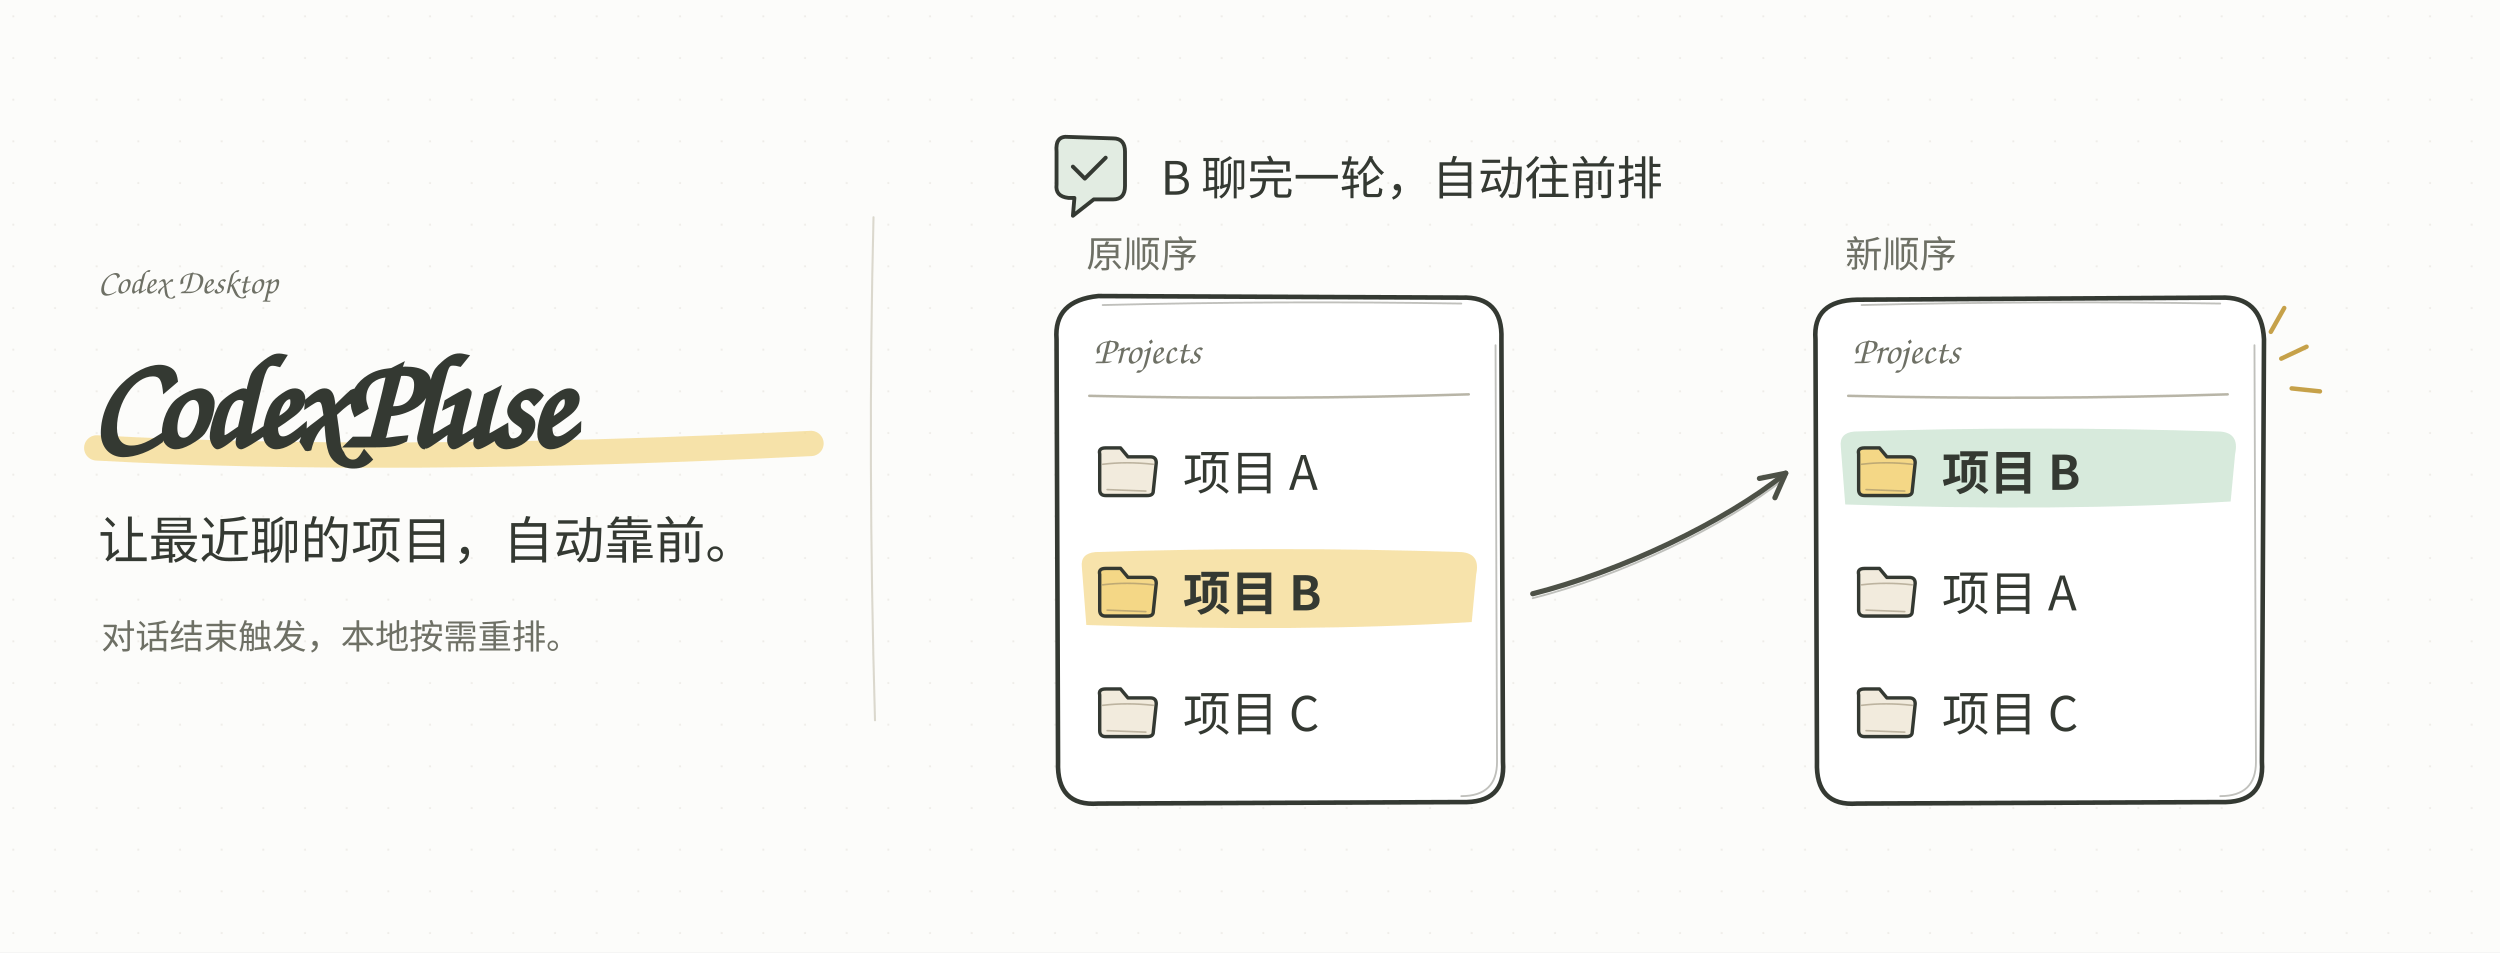
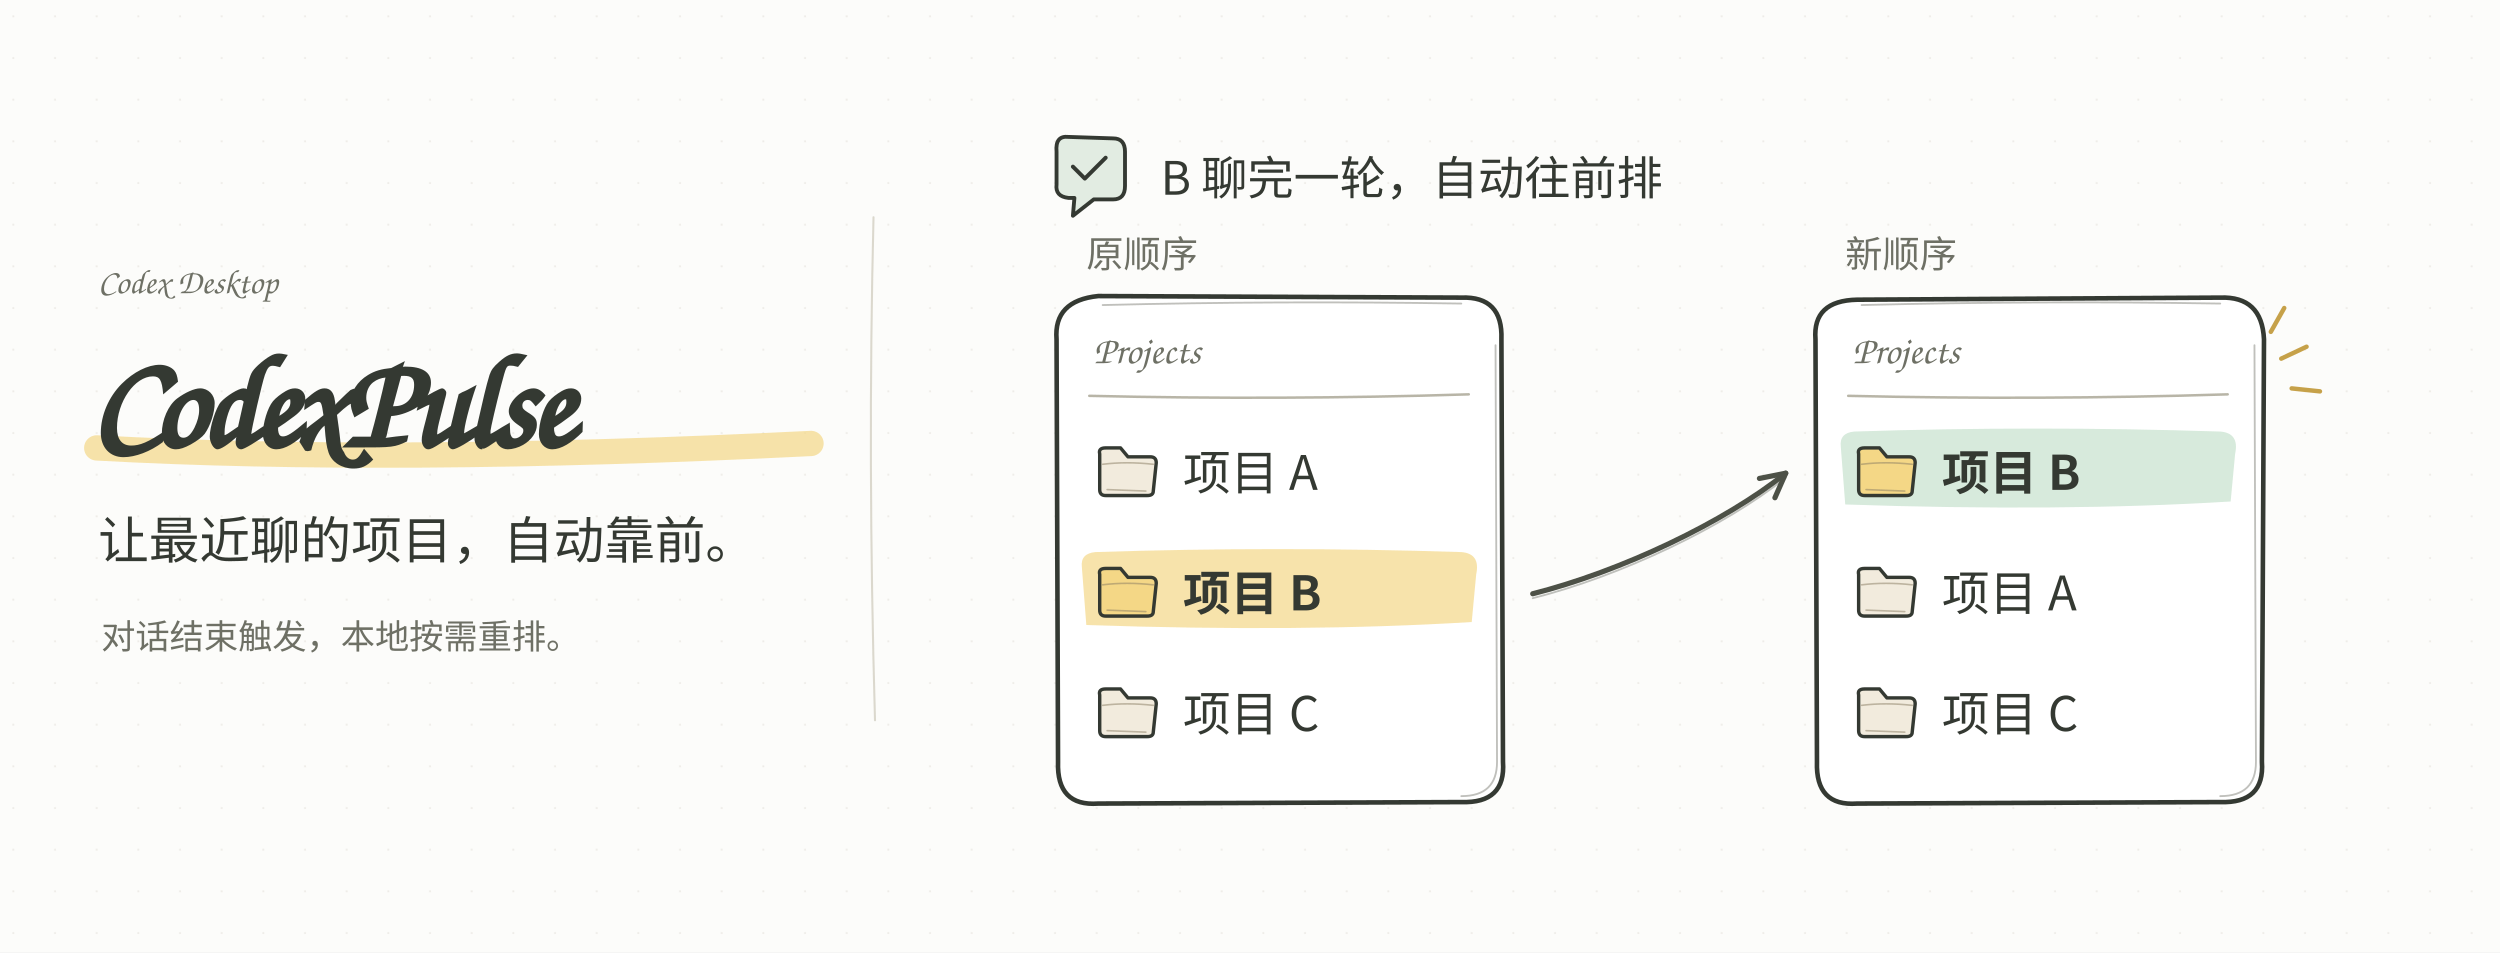
<svg xmlns="http://www.w3.org/2000/svg" width="1680" height="640" viewBox="0 0 1680 640" role="img" aria-labelledby="hero-zh-cn-title">
  <rect width="1680" height="640" fill="#FCFCFA" />
  <defs>
    <pattern id="hero-zh-cn-paper-dots" width="28" height="28" patternUnits="userSpaceOnUse">
      <circle cx="9" cy="11" r=".7" fill="#A69C87" opacity=".16" />
    </pattern>
  </defs>
  <rect width="1680" height="640" fill="url(#hero-zh-cn-paper-dots)" />
  <path d="M65 301 Q264 312 545 298" fill="none" stroke="#F4D786" stroke-width="17" opacity="0.7" stroke-linecap="round" stroke-linejoin="round" />
  <path d="M587 146 Q583 309 588 484" fill="none" stroke="#C9C5B6" stroke-width="1.4" opacity="0.65" stroke-linecap="round" stroke-linejoin="round" />
  <g transform="rotate(0 860 370)">
    <path d="M738 198.95 Q708 202 710 228 L711 512 Q710 542 738 540 L982 539 Q1012 540 1010 512 L1008.95 228 Q1010 199 982 200 Z" fill="#FFFFFF" stroke="#343932" stroke-width="3.1" opacity="1" stroke-linecap="round" stroke-linejoin="round" />
    <path d="M741 205 Q860 202 982 204 M1005 232 L1006 512 Q1006 535 982 535" fill="none" stroke="#68695F" stroke-width="1.25" opacity="0.42" stroke-linecap="round" stroke-linejoin="round" />
  </g>
  <path d="M732 266 Q860 269 987 265" fill="none" stroke="#B8B5A7" stroke-width="1.7" opacity="1" stroke-linecap="round" stroke-linejoin="round" />
  <g transform="translate(738 298)">
    <path d="M1 7 Q0 3 5 3 L15 3 L20 9 L35 9 Q39 9 39 13 L37 32 Q37 35 33 35 L5 35 Q1 35 1 31 Z" fill="#F2EBDD" stroke="#343932" stroke-width="2.3" opacity="1" stroke-linecap="round" stroke-linejoin="round" />
    <path d="M3 14 Q19 12 37 14 M6 31 L32 32" fill="none" stroke="#887C62" stroke-width="1.1" opacity="0.5" stroke-linecap="round" stroke-linejoin="round" />
  </g>
  <path d="M736 371 Q858 367 982 371       Q995 372 992 386 L989 418       Q875 425 730 420 L727 381 Q726 372 736 371 Z" fill="#F6DE9B" stroke="#343932" stroke-width="0" opacity="0.84" stroke-linecap="round" stroke-linejoin="round" />
  <g transform="translate(738 379)">
    <path d="M1 7 Q0 3 5 3 L15 3 L20 9 L35 9 Q39 9 39 13 L37 32 Q37 35 33 35 L5 35 Q1 35 1 31 Z" fill="#F4D786" stroke="#343932" stroke-width="2.3" opacity="1" stroke-linecap="round" stroke-linejoin="round" />
    <path d="M3 14 Q19 12 37 14 M6 31 L32 32" fill="none" stroke="#887C62" stroke-width="1.1" opacity="0.5" stroke-linecap="round" stroke-linejoin="round" />
  </g>
  <g transform="translate(738 460)">
    <path d="M1 7 Q0 3 5 3 L15 3 L20 9 L35 9 Q39 9 39 13 L37 32 Q37 35 33 35 L5 35 Q1 35 1 31 Z" fill="#F2EBDD" stroke="#343932" stroke-width="2.3" opacity="1" stroke-linecap="round" stroke-linejoin="round" />
    <path d="M3 14 Q19 12 37 14 M6 31 L32 32" fill="none" stroke="#887C62" stroke-width="1.1" opacity="0.5" stroke-linecap="round" stroke-linejoin="round" />
  </g>
  <g transform="rotate(0 1370 370)">
    <path d="M1248 201.4 Q1218 202 1220 228 L1221 512 Q1220 542 1248 540 L1492 539 Q1522 540 1520 512 L1521.4 228 Q1520 199 1492 200 Z" fill="#FFFFFF" stroke="#343932" stroke-width="3.1" opacity="1" stroke-linecap="round" stroke-linejoin="round" />
    <path d="M1251 205 Q1370 202 1492 204 M1515 232 L1516 512 Q1516 535 1492 535" fill="none" stroke="#68695F" stroke-width="1.25" opacity="0.42" stroke-linecap="round" stroke-linejoin="round" />
  </g>
  <path d="M1242 266 Q1370 269 1497 265" fill="none" stroke="#B8B5A7" stroke-width="1.7" opacity="1" stroke-linecap="round" stroke-linejoin="round" />
  <path d="M1246 290 Q1368 286 1492 290       Q1505 291 1502 305 L1499 337       Q1385 344 1240 339 L1237 300 Q1236 291 1246 290 Z" fill="#CFE6D5" stroke="#343932" stroke-width="0" opacity="0.84" stroke-linecap="round" stroke-linejoin="round" />
  <g transform="translate(1248 298)">
    <path d="M1 7 Q0 3 5 3 L15 3 L20 9 L35 9 Q39 9 39 13 L37 32 Q37 35 33 35 L5 35 Q1 35 1 31 Z" fill="#F4D786" stroke="#343932" stroke-width="2.3" opacity="1" stroke-linecap="round" stroke-linejoin="round" />
    <path d="M3 14 Q19 12 37 14 M6 31 L32 32" fill="none" stroke="#887C62" stroke-width="1.1" opacity="0.5" stroke-linecap="round" stroke-linejoin="round" />
  </g>
  <g transform="translate(1248 379)">
    <path d="M1 7 Q0 3 5 3 L15 3 L20 9 L35 9 Q39 9 39 13 L37 32 Q37 35 33 35 L5 35 Q1 35 1 31 Z" fill="#F2EBDD" stroke="#343932" stroke-width="2.3" opacity="1" stroke-linecap="round" stroke-linejoin="round" />
    <path d="M3 14 Q19 12 37 14 M6 31 L32 32" fill="none" stroke="#887C62" stroke-width="1.1" opacity="0.5" stroke-linecap="round" stroke-linejoin="round" />
  </g>
  <g transform="translate(1248 460)">
    <path d="M1 7 Q0 3 5 3 L15 3 L20 9 L35 9 Q39 9 39 13 L37 32 Q37 35 33 35 L5 35 Q1 35 1 31 Z" fill="#F2EBDD" stroke="#343932" stroke-width="2.3" opacity="1" stroke-linecap="round" stroke-linejoin="round" />
    <path d="M3 14 Q19 12 37 14 M6 31 L32 32" fill="none" stroke="#887C62" stroke-width="1.1" opacity="0.5" stroke-linecap="round" stroke-linejoin="round" />
  </g>
  <path d="M1030 399 C1089.562 383.913 1159.262 350.703 1200 318" fill="none" stroke="#4D5147" stroke-width="3.5" opacity="1" stroke-linecap="round" stroke-linejoin="round" />
  <g transform="translate(0 3)">
    <path d="M1030 399 C1089.562 383.913 1159.262 350.703 1200 318" fill="none" stroke="#4D5147" stroke-width="1.25" opacity="0.35" stroke-linecap="round" stroke-linejoin="round" />
  </g>
  <path d="M1192.753 334.477 L1200 318 L1182.346 321.513" fill="none" stroke="#4D5147" stroke-width="3.5" opacity="1" stroke-linecap="round" stroke-linejoin="round" />
  <g transform="translate(-113 30)">
    <path d="M831 62 Q822 61 823 72 L823 94 Q822 102 831 103 L835 103 L834 115 L848 104 L861 104 Q869 104 869 95 L869 72 Q869 63 861 63 Z" fill="#E2ECE2" stroke="#343932" stroke-width="2.6" opacity="1" stroke-linecap="round" stroke-linejoin="round" />
    <path d="M834 82 L842 90 L856 76" fill="none" stroke="#343932" stroke-width="2.7" opacity="1" stroke-linecap="round" stroke-linejoin="round" />
  </g>
  <path d="M1533 241 L1550 233 M1526 223 L1535 207 M1540 261 L1559 263" fill="none" stroke="#C6A149" stroke-width="3" opacity="1" stroke-linecap="round" stroke-linejoin="round" />
  <g data-fly-label="0" transform="rotate(0 303.5 189)">
    <text x="66" y="197.05" text-anchor="start" font-family="Comic Sans MS, Segoe Print, cursive, cursive" font-size="23" font-weight="400" font-style="normal" letter-spacing="0" fill="#6E7065">
      <tspan x="66" dy="0">Codex Desktop</tspan>
    </text>
  </g>
  <g data-fly-label="1" transform="rotate(0 312.5 270)">
    <text x="60" y="300.8" text-anchor="start" font-family="Comic Sans MS, Segoe Print, cursive, cursive" font-size="88" font-weight="700" font-style="normal" letter-spacing="-3" fill="#343932">
-       <tspan x="60" dy="0">CodexPluse</tspan>
+       <tspan x="60" dy="0">CodexPulse</tspan>
    </text>
  </g>
  <g data-fly-label="2" transform="rotate(0 303.5 363.5)">
    <text x="66" y="375.4" text-anchor="start" font-family="Microsoft YaHei, PingFang SC, Noto Sans CJK SC, sans-serif, sans-serif" font-size="34" font-weight="400" font-style="normal" letter-spacing="0" fill="#343932">
      <tspan x="66" dy="0">让最近聊的项目，自动靠前。</tspan>
    </text>
  </g>
  <g data-fly-label="3" transform="rotate(0 308 428)">
    <text x="68" y="436.05" text-anchor="start" font-family="Microsoft YaHei, PingFang SC, Noto Sans CJK SC, sans-serif, sans-serif" font-size="23" font-weight="400" font-style="normal" letter-spacing="0" fill="#6E7065">
      <tspan x="68" dy="0">对话结束触发，本地按需重排。</tspan>
    </text>
  </g>
  <g data-fly-label="4" transform="rotate(0 1185 120)">
    <text x="780" y="130.85" text-anchor="start" font-family="Microsoft YaHei, PingFang SC, Noto Sans CJK SC, sans-serif, sans-serif" font-size="31" font-weight="400" font-style="normal" letter-spacing="0" fill="#343932">
      <tspan x="780" dy="0">B 聊完一轮，自动往前排</tspan>
    </text>
  </g>
  <g data-fly-label="5" transform="rotate(0 855 171)">
    <text x="730" y="179.75" text-anchor="start" font-family="Microsoft YaHei, PingFang SC, Noto Sans CJK SC, sans-serif, sans-serif" font-size="25" font-weight="400" font-style="normal" letter-spacing="0" fill="#6E7065">
      <tspan x="730" dy="0">原顺序</tspan>
    </text>
  </g>
  <g data-fly-label="6" transform="rotate(0 1365 171)">
    <text x="1240" y="179.75" text-anchor="start" font-family="Microsoft YaHei, PingFang SC, Noto Sans CJK SC, sans-serif, sans-serif" font-size="25" font-weight="400" font-style="normal" letter-spacing="0" fill="#6E7065">
      <tspan x="1240" dy="0">新顺序</tspan>
    </text>
  </g>
  <g data-fly-label="7" transform="rotate(0 845 235)">
    <text x="735" y="244.1" text-anchor="start" font-family="Comic Sans MS, Segoe Print, cursive, cursive" font-size="26" font-weight="400" font-style="normal" letter-spacing="0" fill="#6E7065">
      <tspan x="735" dy="0">Projects</tspan>
    </text>
  </g>
  <g data-fly-label="8" transform="rotate(0 892 318)">
    <text x="795" y="329.2" text-anchor="start" font-family="Microsoft YaHei, PingFang SC, Noto Sans CJK SC, sans-serif, sans-serif" font-size="32" font-weight="400" font-style="normal" letter-spacing="0" fill="#343932">
      <tspan x="795" dy="0">项目 A</tspan>
    </text>
  </g>
  <g data-fly-label="9" transform="rotate(0 892 399)">
    <text x="795" y="410.2" text-anchor="start" font-family="Microsoft YaHei, PingFang SC, Noto Sans CJK SC, sans-serif, sans-serif" font-size="32" font-weight="700" font-style="normal" letter-spacing="0" fill="#343932">
      <tspan x="795" dy="0">项目 B</tspan>
    </text>
  </g>
  <g data-fly-label="10" transform="rotate(0 892 480)">
    <text x="795" y="491.2" text-anchor="start" font-family="Microsoft YaHei, PingFang SC, Noto Sans CJK SC, sans-serif, sans-serif" font-size="32" font-weight="400" font-style="normal" letter-spacing="0" fill="#343932">
      <tspan x="795" dy="0">项目 C</tspan>
    </text>
  </g>
  <g data-fly-label="11" transform="rotate(0 1355 235)">
    <text x="1245" y="244.1" text-anchor="start" font-family="Comic Sans MS, Segoe Print, cursive, cursive" font-size="26" font-weight="400" font-style="normal" letter-spacing="0" fill="#6E7065">
      <tspan x="1245" dy="0">Projects</tspan>
    </text>
  </g>
  <g data-fly-label="12" transform="rotate(0 1402 318)">
    <text x="1305" y="329.2" text-anchor="start" font-family="Microsoft YaHei, PingFang SC, Noto Sans CJK SC, sans-serif, sans-serif" font-size="32" font-weight="700" font-style="normal" letter-spacing="0" fill="#343932">
      <tspan x="1305" dy="0">项目 B</tspan>
    </text>
  </g>
  <g data-fly-label="13" transform="rotate(0 1402 399)">
    <text x="1305" y="410.2" text-anchor="start" font-family="Microsoft YaHei, PingFang SC, Noto Sans CJK SC, sans-serif, sans-serif" font-size="32" font-weight="400" font-style="normal" letter-spacing="0" fill="#343932">
      <tspan x="1305" dy="0">项目 A</tspan>
    </text>
  </g>
  <g data-fly-label="14" transform="rotate(0 1402 480)">
    <text x="1305" y="491.2" text-anchor="start" font-family="Microsoft YaHei, PingFang SC, Noto Sans CJK SC, sans-serif, sans-serif" font-size="32" font-weight="400" font-style="normal" letter-spacing="0" fill="#343932">
      <tspan x="1305" dy="0">项目 C</tspan>
    </text>
  </g>
</svg>
